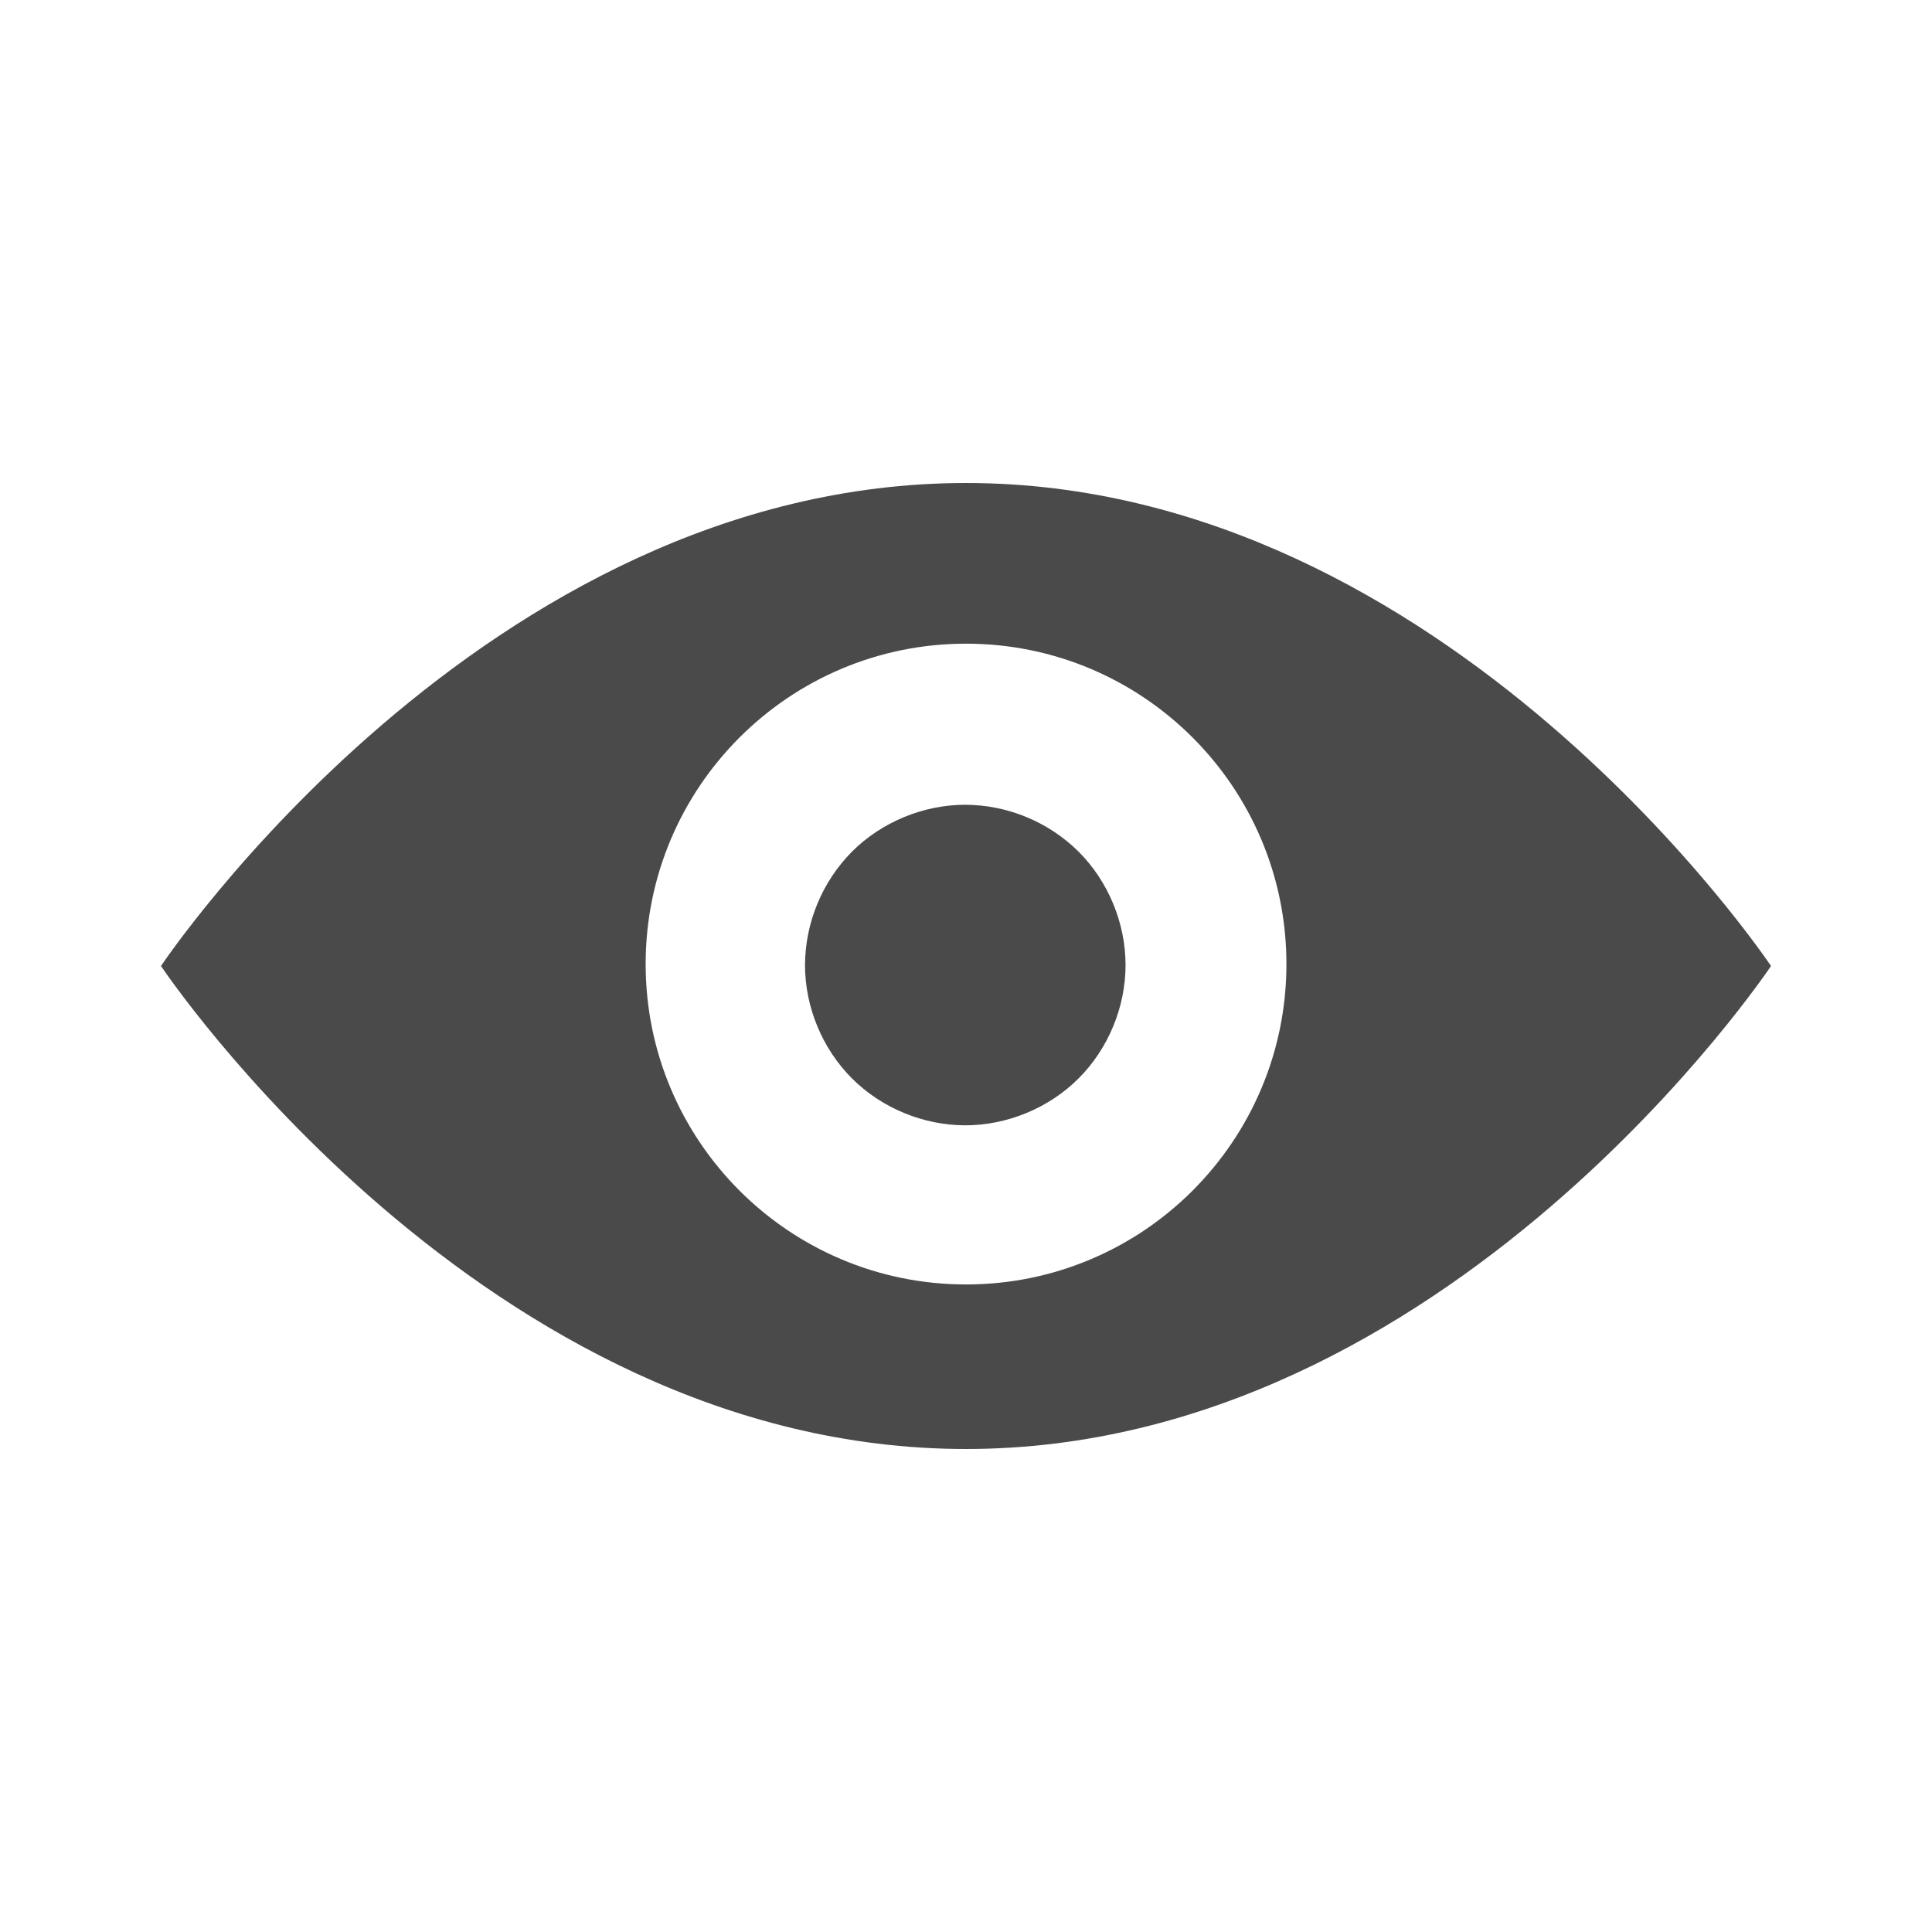
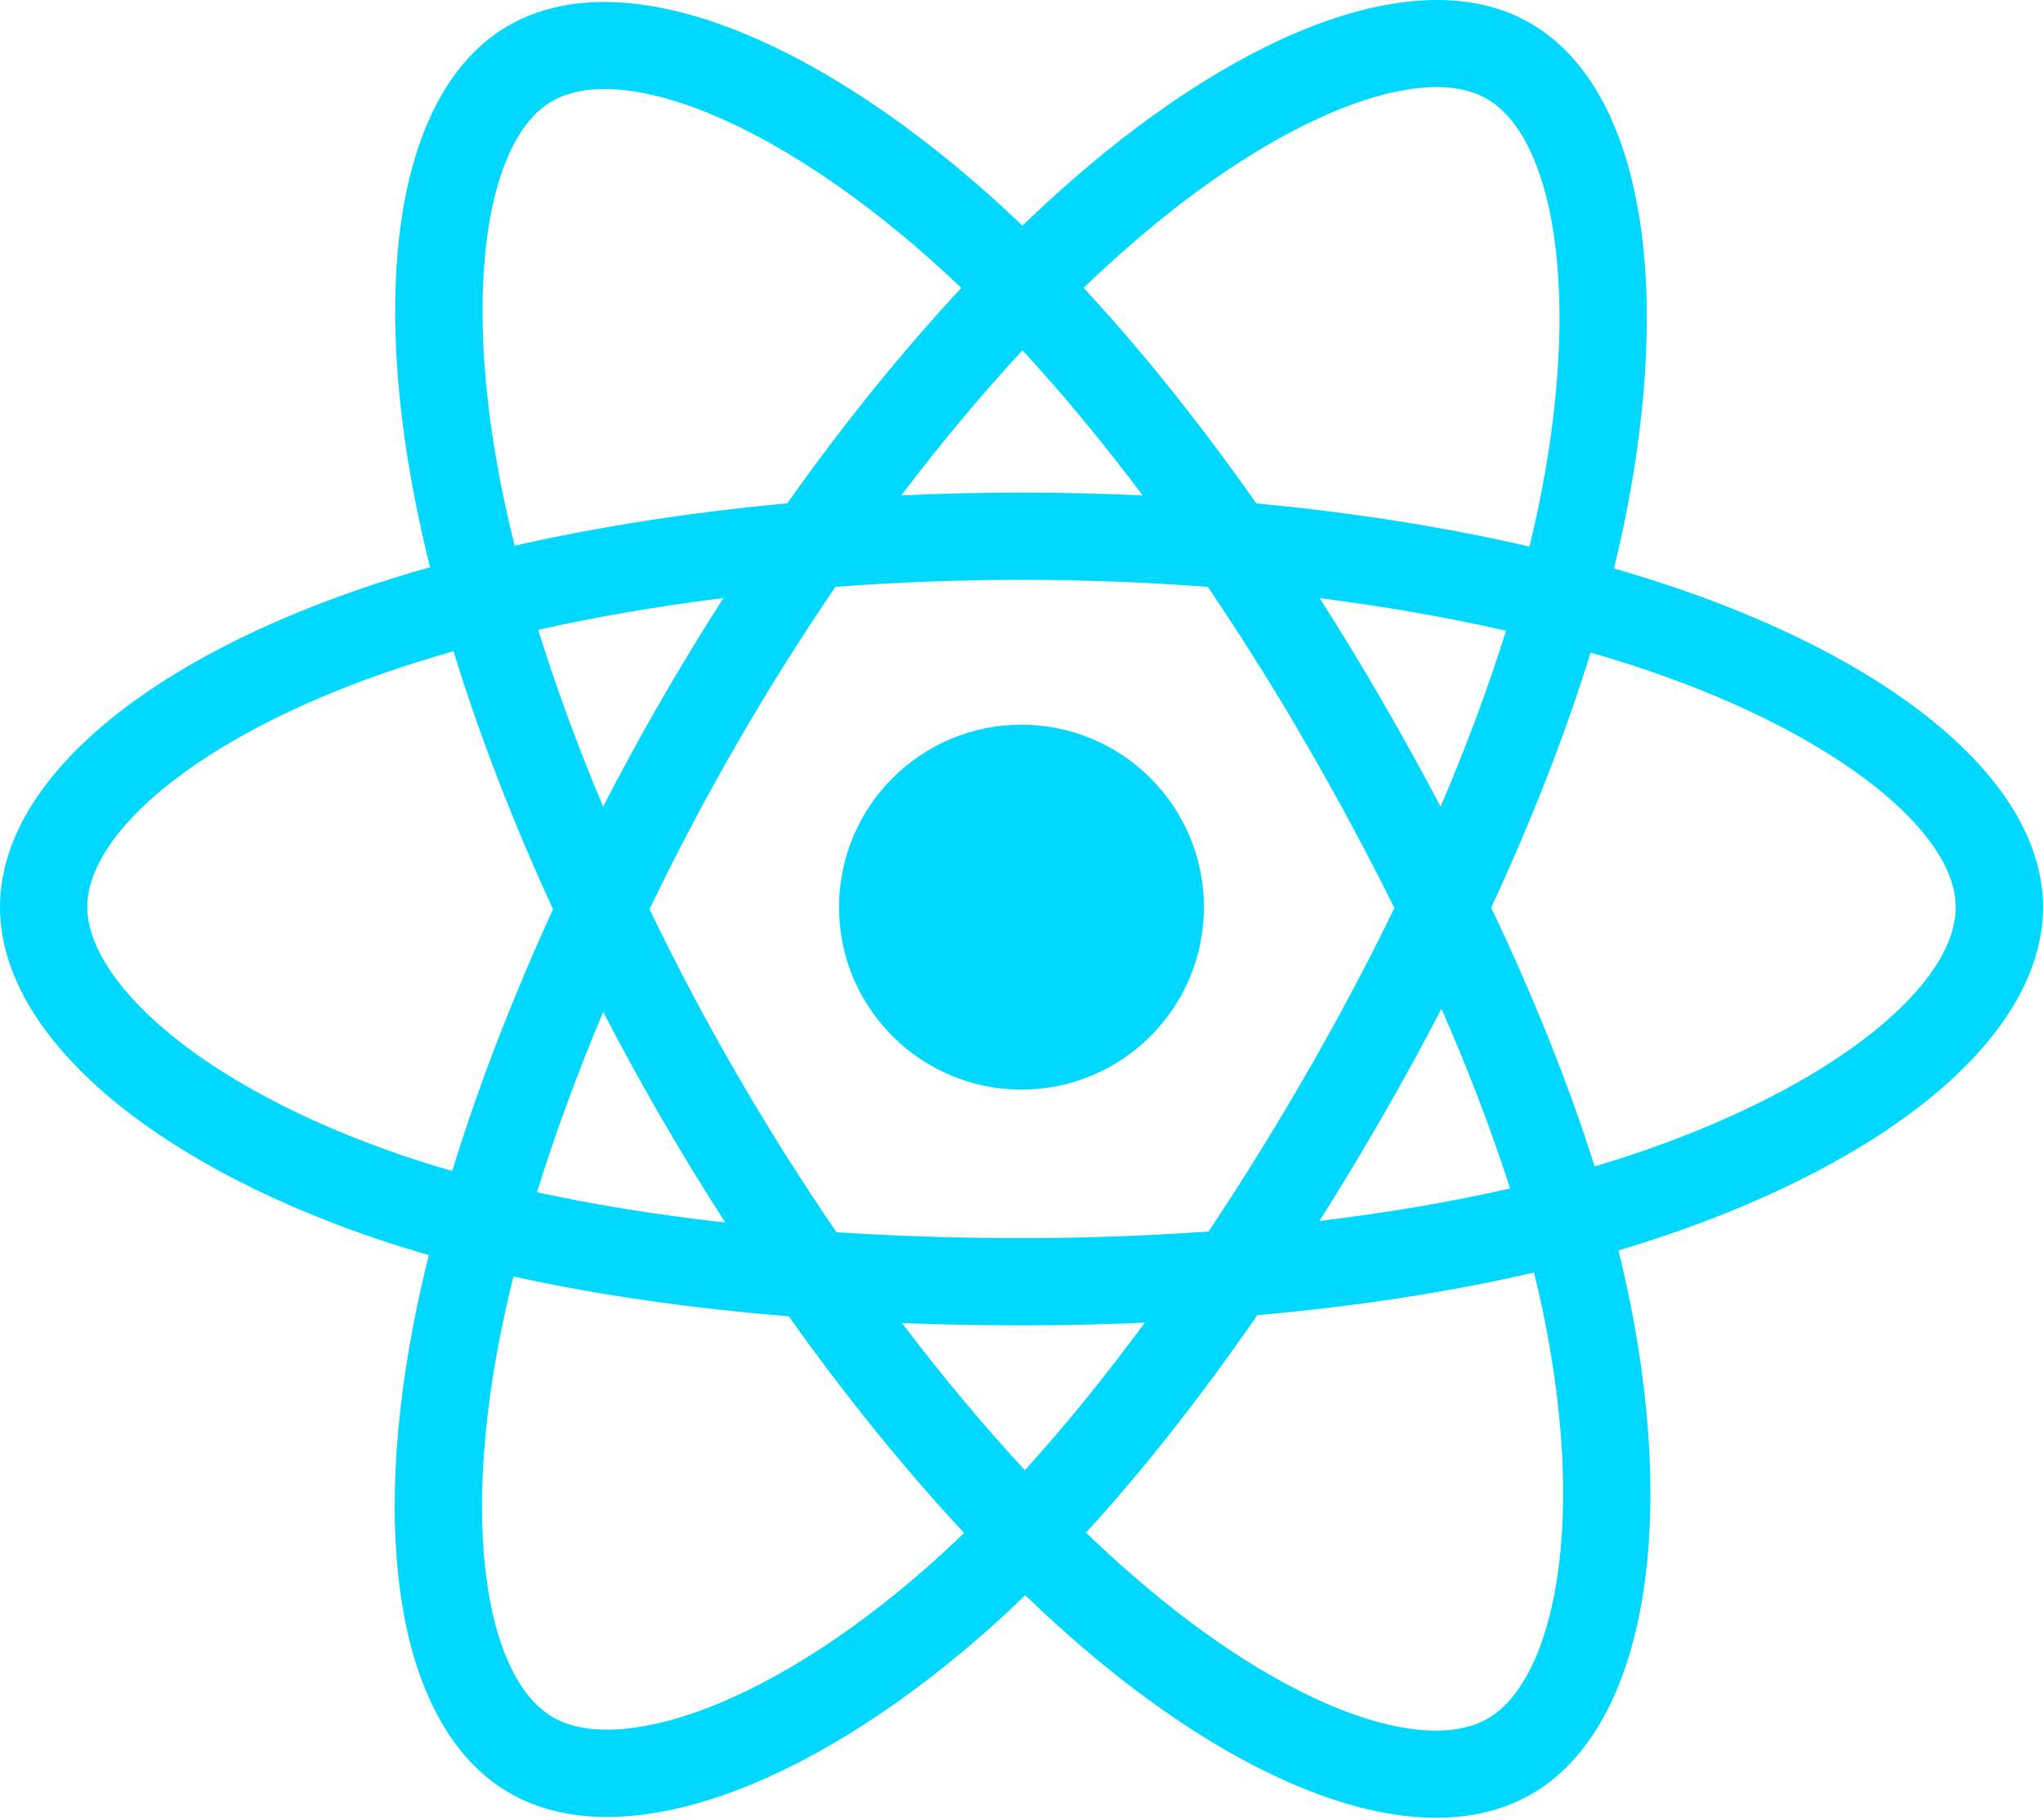
- <svg xmlns="http://www.w3.org/2000/svg" t="1754560616785" class="icon" viewBox="0 0 1024 1024" version="1.1" p-id="17823" width="200" height="200">
-   <path d="M512 256C256 256 85.333 512 85.333 512s170.667 256 426.667 256 426.667-256 426.667-256-170.795-256-426.667-256z m0 424.789a169.813 169.813 0 1 1 0.043-339.627 169.813 169.813 0 0 1-0.043 339.627z m-85.333-169.301c0 22.272 9.173 44.373 24.875 60.075 15.701 15.701 37.845 24.875 60.075 24.875 22.272 0 44.373-9.173 60.075-24.875 15.701-15.701 24.875-37.803 24.875-60.075 0-22.229-9.173-44.373-24.875-60.075a86.016 86.016 0 0 0-60.075-24.875c-22.229 0-44.373 9.173-60.075 24.875A86.229 86.229 0 0 0 426.667 511.488z" fill="#4A4A4A" p-id="17824" />
+ <svg xmlns="http://www.w3.org/2000/svg" aria-hidden="true" role="img" class="iconify iconify--logos" width="35.93" height="32" preserveAspectRatio="xMidYMid meet" viewBox="0 0 256 228">
+   <path fill="#00D8FF" d="M210.483 73.824a171.49 171.49 0 0 0-8.24-2.597c.465-1.9.893-3.777 1.273-5.621c6.238-30.281 2.16-54.676-11.769-62.708c-13.355-7.7-35.196.329-57.254 19.526a171.23 171.23 0 0 0-6.375 5.848a155.866 155.866 0 0 0-4.241-3.917C100.759 3.829 77.587-4.822 63.673 3.233C50.33 10.957 46.379 33.89 51.995 62.588a170.974 170.974 0 0 0 1.892 8.48c-3.28.932-6.445 1.924-9.474 2.98C17.309 83.498 0 98.307 0 113.668c0 15.865 18.582 31.778 46.812 41.427a145.52 145.52 0 0 0 6.921 2.165a167.467 167.467 0 0 0-2.01 9.138c-5.354 28.2-1.173 50.591 12.134 58.266c13.744 7.926 36.812-.22 59.273-19.855a145.567 145.567 0 0 0 5.342-4.923a168.064 168.064 0 0 0 6.92 6.314c21.758 18.722 43.246 26.282 56.54 18.586c13.731-7.949 18.194-32.003 12.4-61.268a145.016 145.016 0 0 0-1.535-6.842c1.62-.48 3.21-.974 4.76-1.488c29.348-9.723 48.443-25.443 48.443-41.52c0-15.417-17.868-30.326-45.517-39.844Zm-6.365 70.984c-1.4.463-2.836.91-4.3 1.345c-3.24-10.257-7.612-21.163-12.963-32.432c5.106-11 9.31-21.767 12.459-31.957c2.619.758 5.16 1.557 7.61 2.4c23.69 8.156 38.14 20.213 38.14 29.504c0 9.896-15.606 22.743-40.946 31.14Zm-10.514 20.834c2.562 12.94 2.927 24.64 1.23 33.787c-1.524 8.219-4.59 13.698-8.382 15.893c-8.067 4.67-25.32-1.4-43.927-17.412a156.726 156.726 0 0 1-6.437-5.87c7.214-7.889 14.423-17.06 21.459-27.246c12.376-1.098 24.068-2.894 34.671-5.345a134.17 134.17 0 0 1 1.386 6.193ZM87.276 214.515c-7.882 2.783-14.16 2.863-17.955.675c-8.075-4.657-11.432-22.636-6.853-46.752a156.923 156.923 0 0 1 1.869-8.499c10.486 2.32 22.093 3.988 34.498 4.994c7.084 9.967 14.501 19.128 21.976 27.15a134.668 134.668 0 0 1-4.877 4.492c-9.933 8.682-19.886 14.842-28.658 17.94ZM50.35 144.747c-12.483-4.267-22.792-9.812-29.858-15.863c-6.35-5.437-9.555-10.836-9.555-15.216c0-9.322 13.897-21.212 37.076-29.293c2.813-.98 5.757-1.905 8.812-2.773c3.204 10.42 7.406 21.315 12.477 32.332c-5.137 11.18-9.399 22.249-12.634 32.792a134.718 134.718 0 0 1-6.318-1.979Zm12.378-84.26c-4.811-24.587-1.616-43.134 6.425-47.789c8.564-4.958 27.502 2.111 47.463 19.835a144.318 144.318 0 0 1 3.841 3.545c-7.438 7.987-14.787 17.08-21.808 26.988c-12.04 1.116-23.565 2.908-34.161 5.309a160.342 160.342 0 0 1-1.76-7.887Zm110.427 27.268a347.8 347.8 0 0 0-7.785-12.803c8.168 1.033 15.994 2.404 23.343 4.08c-2.206 7.072-4.956 14.465-8.193 22.045a381.151 381.151 0 0 0-7.365-13.322Zm-45.032-43.861c5.044 5.465 10.096 11.566 15.065 18.186a322.04 322.04 0 0 0-30.257-.006c4.974-6.559 10.069-12.652 15.192-18.18ZM82.802 87.83a323.167 323.167 0 0 0-7.227 13.238c-3.184-7.553-5.909-14.98-8.134-22.152c7.304-1.634 15.093-2.97 23.209-3.984a321.524 321.524 0 0 0-7.848 12.897Zm8.081 65.352c-8.385-.936-16.291-2.203-23.593-3.793c2.26-7.3 5.045-14.885 8.298-22.6a321.187 321.187 0 0 0 7.257 13.246c2.594 4.48 5.28 8.868 8.038 13.147Zm37.542 31.03c-5.184-5.592-10.354-11.779-15.403-18.433c4.902.192 9.899.29 14.978.29c5.218 0 10.376-.117 15.453-.343c-4.985 6.774-10.018 12.97-15.028 18.486Zm52.198-57.817c3.422 7.8 6.306 15.345 8.596 22.52c-7.422 1.694-15.436 3.058-23.88 4.071a382.417 382.417 0 0 0 7.859-13.026a347.403 347.403 0 0 0 7.425-13.565Zm-16.898 8.101a358.557 358.557 0 0 1-12.281 19.815a329.4 329.4 0 0 1-23.444.823c-7.967 0-15.716-.248-23.178-.732a310.202 310.202 0 0 1-12.513-19.846h.001a307.41 307.41 0 0 1-10.923-20.627a310.278 310.278 0 0 1 10.89-20.637l-.001.001a307.318 307.318 0 0 1 12.413-19.761c7.613-.576 15.42-.876 23.31-.876H128c7.926 0 15.743.303 23.354.883a329.357 329.357 0 0 1 12.335 19.695a358.489 358.489 0 0 1 11.036 20.54a329.472 329.472 0 0 1-11 20.722Zm22.56-122.124c8.572 4.944 11.906 24.881 6.52 51.026c-.344 1.668-.73 3.367-1.15 5.09c-10.622-2.452-22.155-4.275-34.23-5.408c-7.034-10.017-14.323-19.124-21.64-27.008a160.789 160.789 0 0 1 5.888-5.4c18.9-16.447 36.564-22.941 44.612-18.3ZM128 90.808c12.625 0 22.86 10.235 22.86 22.86s-10.235 22.86-22.86 22.86s-22.86-10.235-22.86-22.86s10.235-22.86 22.86-22.86Z" />
</svg>
